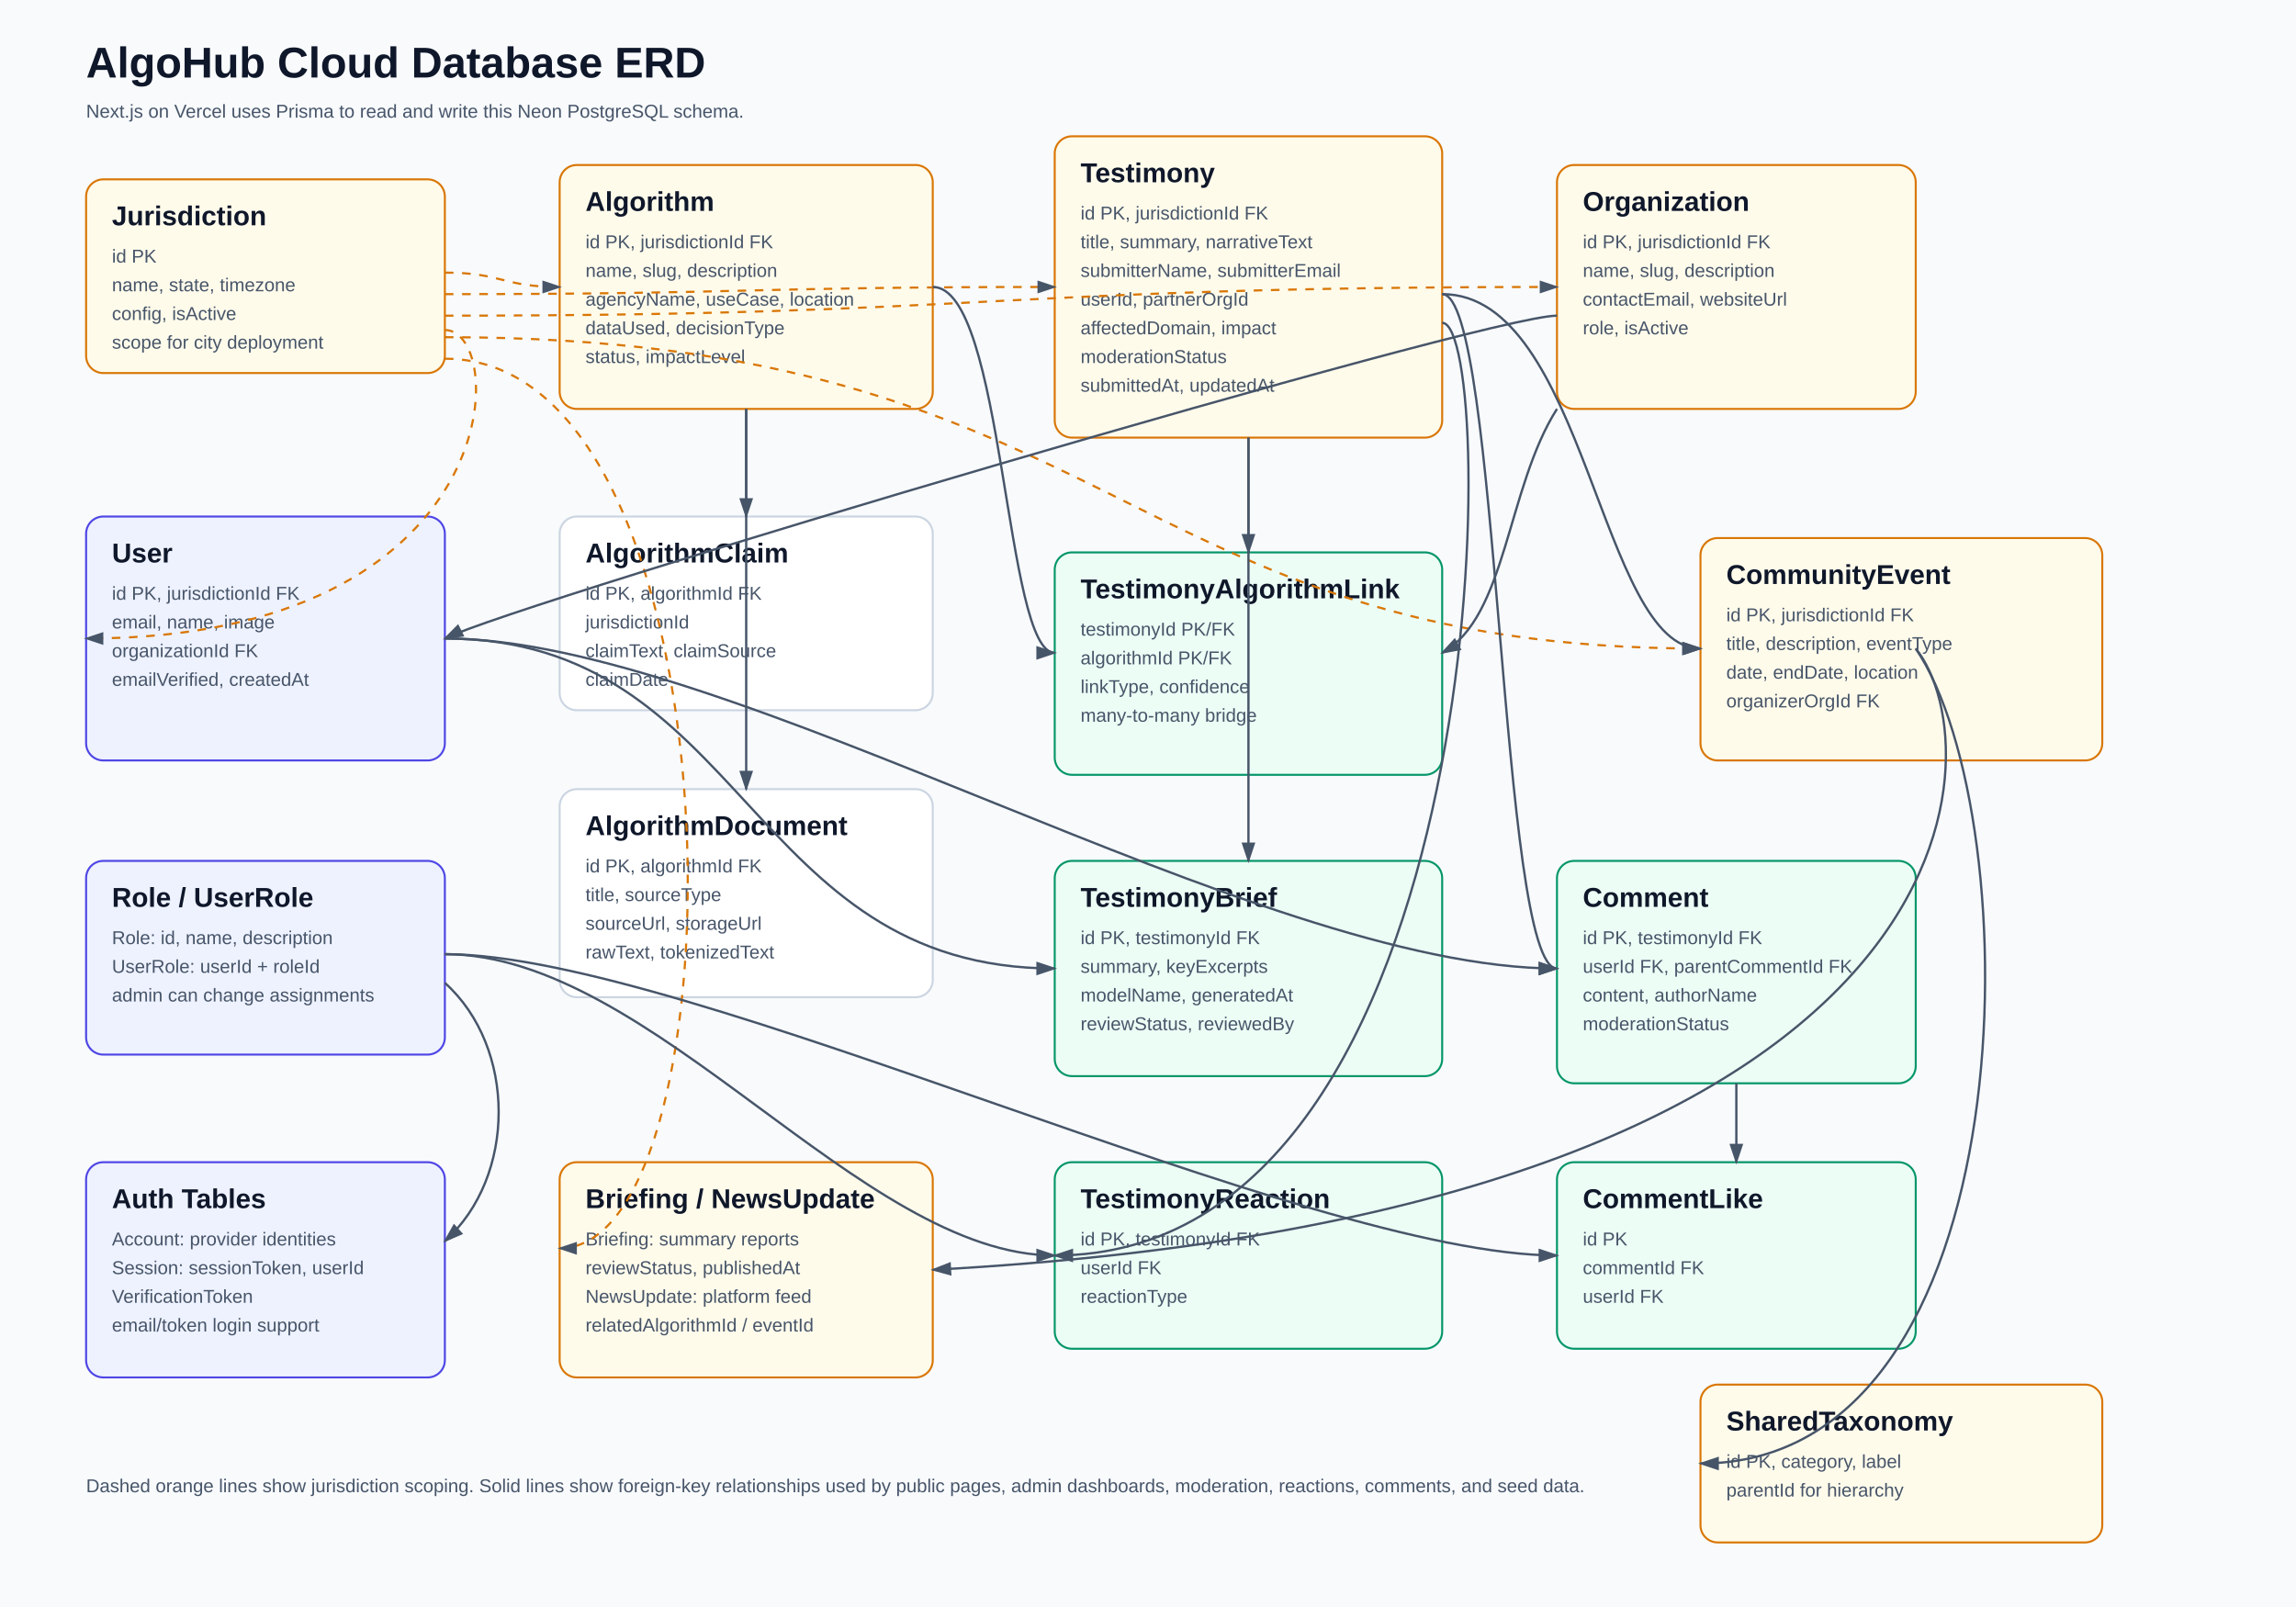
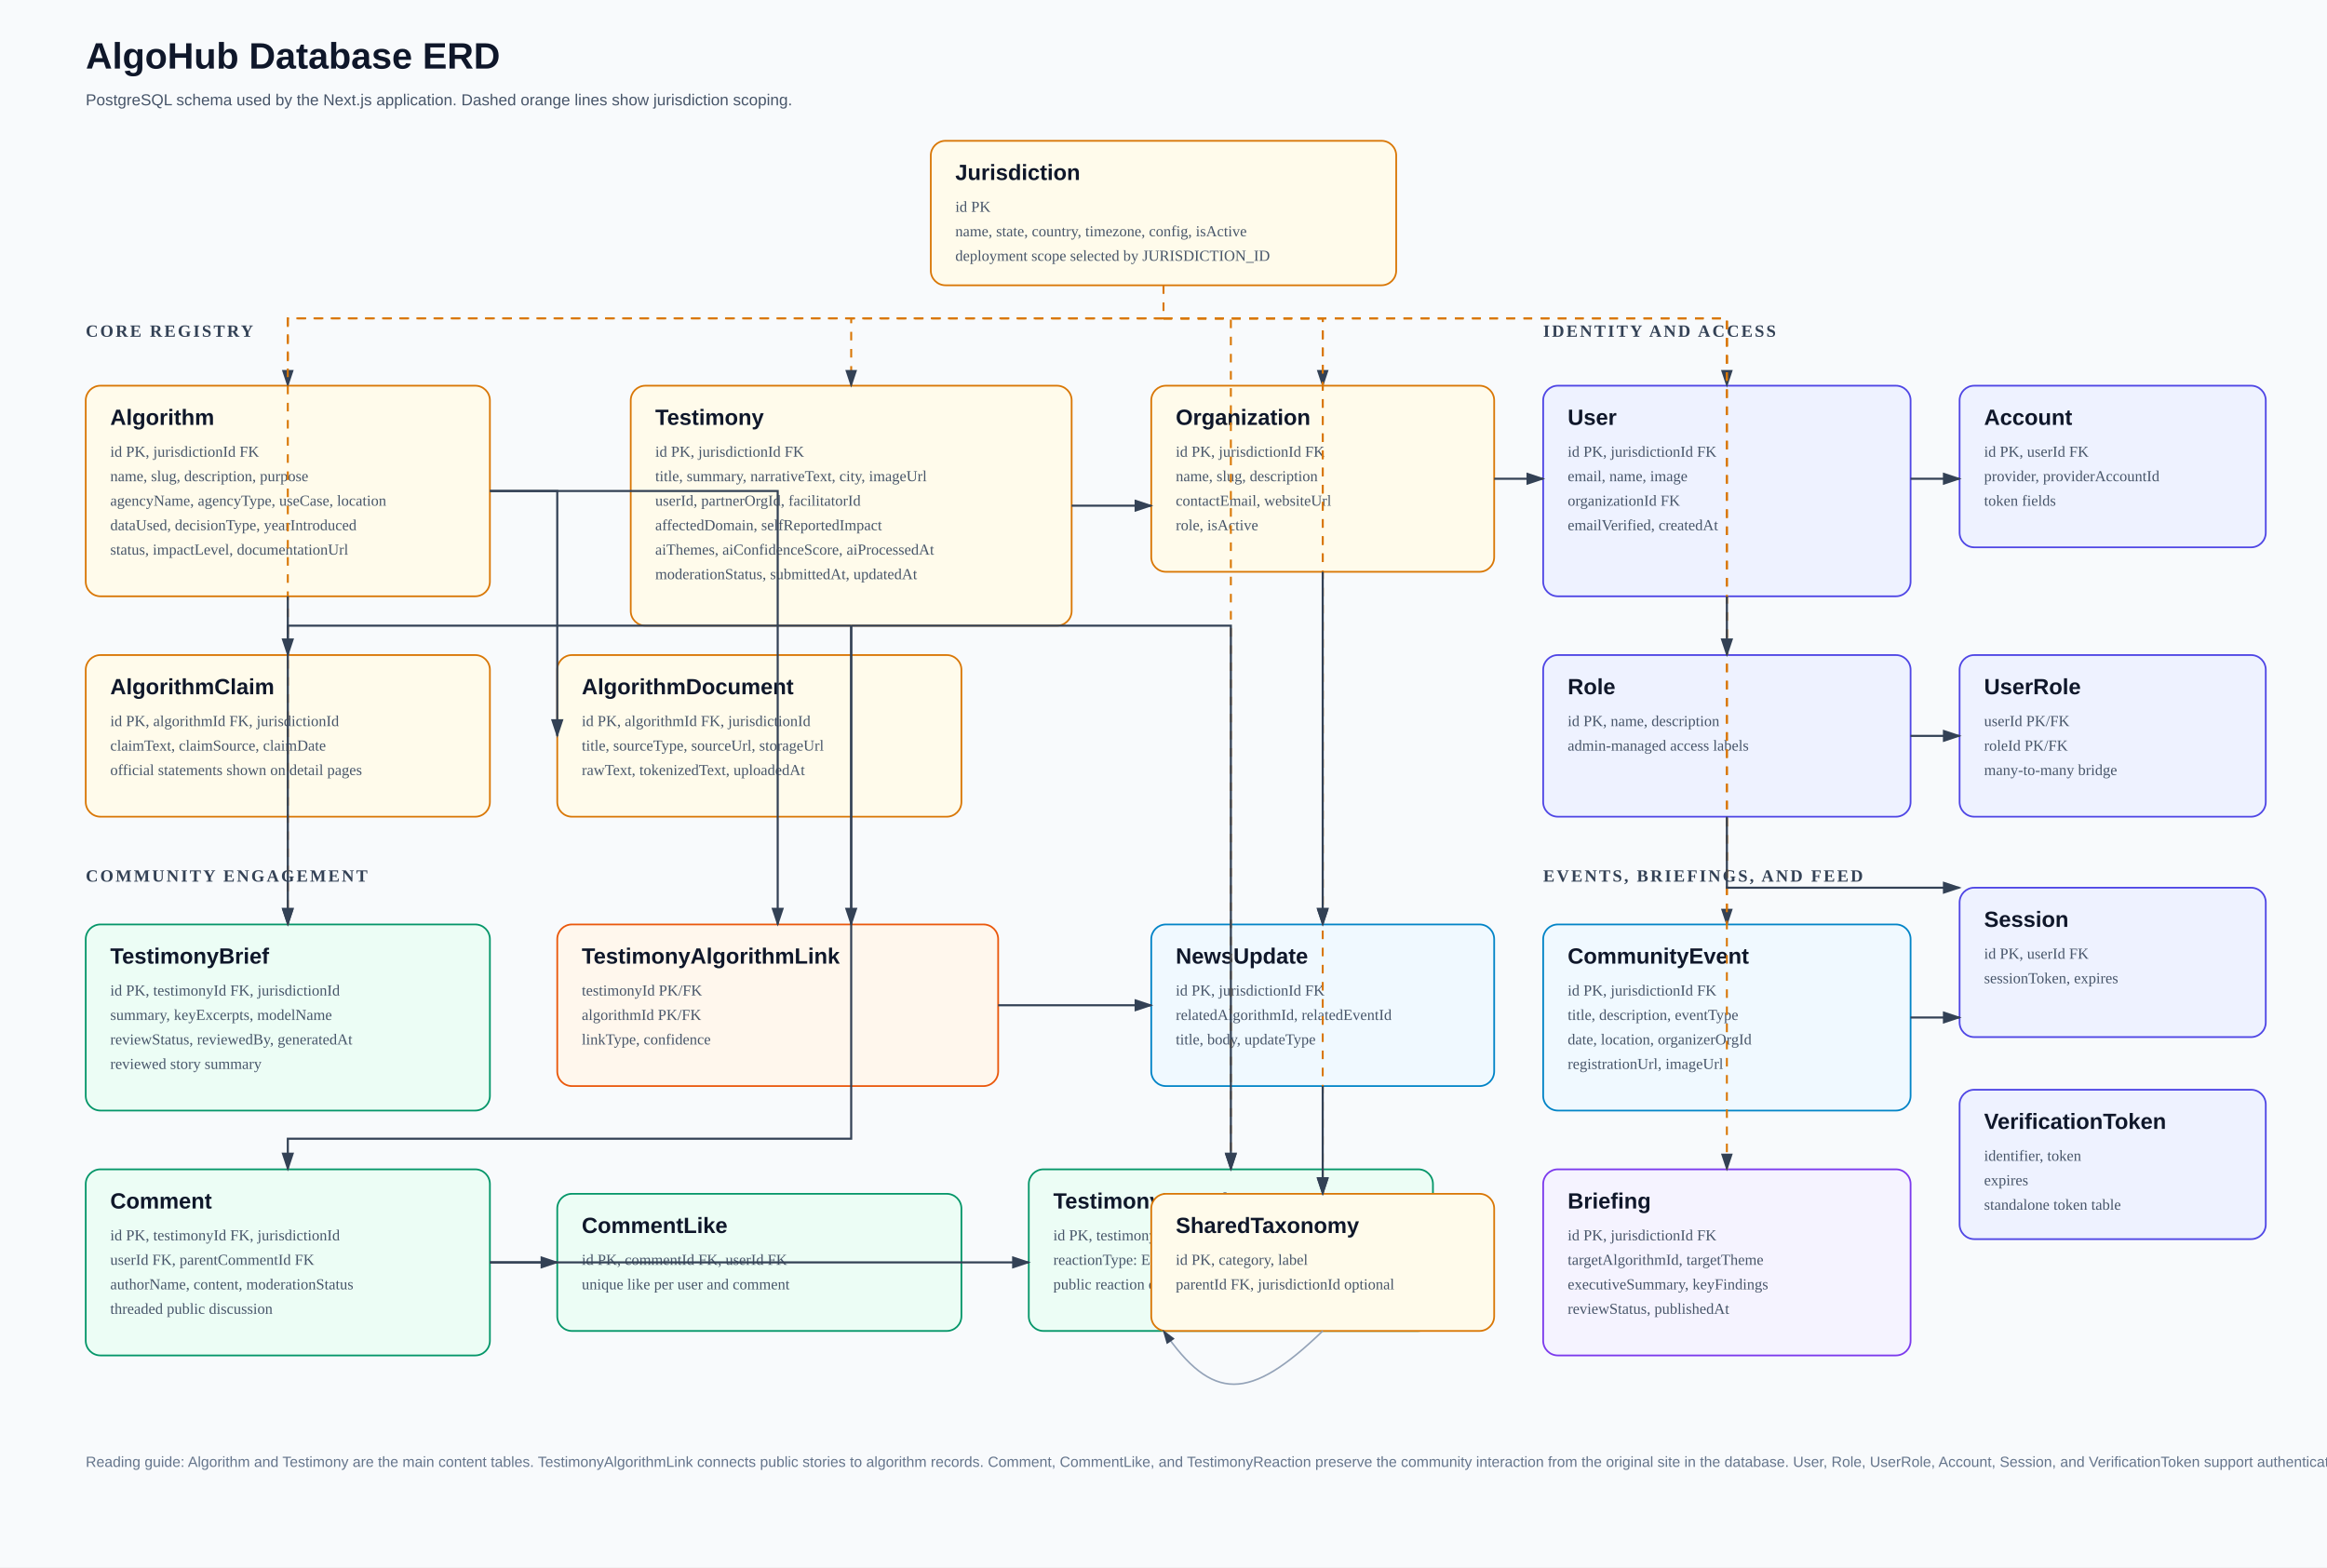
- <svg xmlns="http://www.w3.org/2000/svg" width="1600" height="1120" viewBox="0 0 1600 1120" role="img" aria-labelledby="title desc">
+ <svg xmlns="http://www.w3.org/2000/svg" width="1900" height="1280" viewBox="0 0 1900 1280" role="img" aria-labelledby="title desc">
  <defs>
    <marker id="arrow" markerWidth="10" markerHeight="10" refX="8" refY="3" orient="auto" markerUnits="strokeWidth">
-       <path d="M0,0 L0,6 L9,3 z" fill="#475569" />
+       <path d="M0,0 L0,6 L9,3 z" fill="#334155" />
    </marker>
    <style>
-       .bg { fill: #f8fafc; }
-       .group { fill: #ffffff; stroke: #cbd5e1; stroke-width: 1.4; rx: 12; }
+       .page { fill: #f8fafc; }
+       .label { fill: #0f172a; font-family: Arial, Helvetica, sans-serif; }
+       .small { fill: #475569; font-family: Arial, Helvetica, sans-serif; font-size: 13px; }
+       .box { fill: #fff; stroke: #cbd5e1; stroke-width: 1.4; rx: 12; }
      .core { fill: #fffbeb; stroke: #d97706; }
+       .join { fill: #fff7ed; stroke: #ea580c; }
      .engage { fill: #ecfdf5; stroke: #059669; }
      .auth { fill: #eef2ff; stroke: #4f46e5; }
-       .text { fill: #0f172a; font-family: Arial, Helvetica, sans-serif; }
-       .title { font-weight: 700; font-size: 19px; }
-       .field { font-size: 13px; fill: #475569; }
-       .line { stroke: #475569; stroke-width: 1.6; fill: none; marker-end: url(#arrow); }
-       .scope { stroke: #d97706; stroke-width: 1.5; fill: none; marker-end: url(#arrow); stroke-dasharray: 6 6; }
+       .report { fill: #f5f3ff; stroke: #7c3aed; }
+       .feed { fill: #f0f9ff; stroke: #0284c7; }
+       .title { font-size: 18px; font-weight: 700; }
+       .field { fill: #475569; font-size: 12.5px; }
+       .section { fill: #334155; font-size: 14px; font-weight: 700; letter-spacing: .12em; }
+       .line { stroke: #334155; stroke-width: 1.7; fill: none; marker-end: url(#arrow); }
+       .scope { stroke: #d97706; stroke-width: 1.6; fill: none; stroke-dasharray: 7 7; marker-end: url(#arrow); }
+       .soft { stroke: #94a3b8; stroke-width: 1.3; fill: none; marker-end: url(#arrow); }
+       .note { fill: #64748b; font-size: 12px; font-family: Arial, Helvetica, sans-serif; }
    </style>
  </defs>
-   <rect class="bg" width="1600" height="1120" />
-   <text x="60" y="54" class="text" font-size="30" font-weight="800">AlgoHub Cloud Database ERD</text>
-   <text x="60" y="82" class="text field">Next.js on Vercel uses Prisma to read and write this Neon PostgreSQL schema.</text>
-   <g transform="translate(60 125)">
-     <rect class="group core" width="250" height="135" />
-     <text x="18" y="32" class="text title">Jurisdiction</text>
-     <text x="18" y="58" class="text field">id PK</text>
-     <text x="18" y="78" class="text field">name, state, timezone</text>
-     <text x="18" y="98" class="text field">config, isActive</text>
-     <text x="18" y="118" class="text field">scope for city deployment</text>
-   </g>
-   <g transform="translate(390 115)">
-     <rect class="group core" width="260" height="170" />
-     <text x="18" y="32" class="text title">Algorithm</text>
-     <text x="18" y="58" class="text field">id PK, jurisdictionId FK</text>
-     <text x="18" y="78" class="text field">name, slug, description</text>
-     <text x="18" y="98" class="text field">agencyName, useCase, location</text>
-     <text x="18" y="118" class="text field">dataUsed, decisionType</text>
-     <text x="18" y="138" class="text field">status, impactLevel</text>
-   </g>
-   <g transform="translate(735 95)">
-     <rect class="group core" width="270" height="210" />
-     <text x="18" y="32" class="text title">Testimony</text>
-     <text x="18" y="58" class="text field">id PK, jurisdictionId FK</text>
-     <text x="18" y="78" class="text field">title, summary, narrativeText</text>
-     <text x="18" y="98" class="text field">submitterName, submitterEmail</text>
-     <text x="18" y="118" class="text field">userId, partnerOrgId</text>
-     <text x="18" y="138" class="text field">affectedDomain, impact</text>
-     <text x="18" y="158" class="text field">moderationStatus</text>
-     <text x="18" y="178" class="text field">submittedAt, updatedAt</text>
-   </g>
-   <g transform="translate(1085 115)">
-     <rect class="group core" width="250" height="170" />
-     <text x="18" y="32" class="text title">Organization</text>
-     <text x="18" y="58" class="text field">id PK, jurisdictionId FK</text>
-     <text x="18" y="78" class="text field">name, slug, description</text>
-     <text x="18" y="98" class="text field">contactEmail, websiteUrl</text>
-     <text x="18" y="118" class="text field">role, isActive</text>
-   </g>
-   <g transform="translate(1185 375)">
-     <rect class="group core" width="280" height="155" />
-     <text x="18" y="32" class="text title">CommunityEvent</text>
-     <text x="18" y="58" class="text field">id PK, jurisdictionId FK</text>
-     <text x="18" y="78" class="text field">title, description, eventType</text>
-     <text x="18" y="98" class="text field">date, endDate, location</text>
-     <text x="18" y="118" class="text field">organizerOrgId FK</text>
-   </g>
-   <g transform="translate(390 360)">
-     <rect class="group" width="260" height="135" />
-     <text x="18" y="32" class="text title">AlgorithmClaim</text>
-     <text x="18" y="58" class="text field">id PK, algorithmId FK</text>
-     <text x="18" y="78" class="text field">jurisdictionId</text>
-     <text x="18" y="98" class="text field">claimText, claimSource</text>
-     <text x="18" y="118" class="text field">claimDate</text>
-   </g>
-   <g transform="translate(390 550)">
-     <rect class="group" width="260" height="145" />
-     <text x="18" y="32" class="text title">AlgorithmDocument</text>
-     <text x="18" y="58" class="text field">id PK, algorithmId FK</text>
-     <text x="18" y="78" class="text field">title, sourceType</text>
-     <text x="18" y="98" class="text field">sourceUrl, storageUrl</text>
-     <text x="18" y="118" class="text field">rawText, tokenizedText</text>
-   </g>
-   <g transform="translate(735 385)">
-     <rect class="group engage" width="270" height="155" />
-     <text x="18" y="32" class="text title">TestimonyAlgorithmLink</text>
-     <text x="18" y="58" class="text field">testimonyId PK/FK</text>
-     <text x="18" y="78" class="text field">algorithmId PK/FK</text>
-     <text x="18" y="98" class="text field">linkType, confidence</text>
-     <text x="18" y="118" class="text field">many-to-many bridge</text>
-   </g>
-   <g transform="translate(735 600)">
-     <rect class="group engage" width="270" height="150" />
-     <text x="18" y="32" class="text title">TestimonyBrief</text>
-     <text x="18" y="58" class="text field">id PK, testimonyId FK</text>
-     <text x="18" y="78" class="text field">summary, keyExcerpts</text>
-     <text x="18" y="98" class="text field">modelName, generatedAt</text>
-     <text x="18" y="118" class="text field">reviewStatus, reviewedBy</text>
-   </g>
-   <g transform="translate(1085 600)">
-     <rect class="group engage" width="250" height="155" />
-     <text x="18" y="32" class="text title">Comment</text>
-     <text x="18" y="58" class="text field">id PK, testimonyId FK</text>
-     <text x="18" y="78" class="text field">userId FK, parentCommentId FK</text>
-     <text x="18" y="98" class="text field">content, authorName</text>
-     <text x="18" y="118" class="text field">moderationStatus</text>
-   </g>
-   <g transform="translate(1085 810)">
-     <rect class="group engage" width="250" height="130" />
-     <text x="18" y="32" class="text title">CommentLike</text>
-     <text x="18" y="58" class="text field">id PK</text>
-     <text x="18" y="78" class="text field">commentId FK</text>
-     <text x="18" y="98" class="text field">userId FK</text>
-   </g>
-   <g transform="translate(735 810)">
-     <rect class="group engage" width="270" height="130" />
-     <text x="18" y="32" class="text title">TestimonyReaction</text>
-     <text x="18" y="58" class="text field">id PK, testimonyId FK</text>
-     <text x="18" y="78" class="text field">userId FK</text>
-     <text x="18" y="98" class="text field">reactionType</text>
-   </g>
-   <g transform="translate(60 360)">
-     <rect class="group auth" width="250" height="170" />
-     <text x="18" y="32" class="text title">User</text>
-     <text x="18" y="58" class="text field">id PK, jurisdictionId FK</text>
-     <text x="18" y="78" class="text field">email, name, image</text>
-     <text x="18" y="98" class="text field">organizationId FK</text>
-     <text x="18" y="118" class="text field">emailVerified, createdAt</text>
-   </g>
-   <g transform="translate(60 600)">
-     <rect class="group auth" width="250" height="135" />
-     <text x="18" y="32" class="text title">Role / UserRole</text>
-     <text x="18" y="58" class="text field">Role: id, name, description</text>
-     <text x="18" y="78" class="text field">UserRole: userId + roleId</text>
-     <text x="18" y="98" class="text field">admin can change assignments</text>
-   </g>
-   <g transform="translate(60 810)">
-     <rect class="group auth" width="250" height="150" />
-     <text x="18" y="32" class="text title">Auth Tables</text>
-     <text x="18" y="58" class="text field">Account: provider identities</text>
-     <text x="18" y="78" class="text field">Session: sessionToken, userId</text>
-     <text x="18" y="98" class="text field">VerificationToken</text>
-     <text x="18" y="118" class="text field">email/token login support</text>
-   </g>
-   <g transform="translate(390 810)">
-     <rect class="group core" width="260" height="150" />
-     <text x="18" y="32" class="text title">Briefing / NewsUpdate</text>
-     <text x="18" y="58" class="text field">Briefing: summary reports</text>
-     <text x="18" y="78" class="text field">reviewStatus, publishedAt</text>
-     <text x="18" y="98" class="text field">NewsUpdate: platform feed</text>
-     <text x="18" y="118" class="text field">relatedAlgorithmId / eventId</text>
-   </g>
-   <g transform="translate(1185 965)">
-     <rect class="group core" width="280" height="110" />
-     <text x="18" y="32" class="text title">SharedTaxonomy</text>
-     <text x="18" y="58" class="text field">id PK, category, label</text>
-     <text x="18" y="78" class="text field">parentId for hierarchy</text>
-   </g>
-   <path class="scope" d="M310 190 C350 190 350 200 390 200" />
-   <path class="scope" d="M310 205 C520 205 520 200 735 200" />
-   <path class="scope" d="M310 220 C690 220 690 200 1085 200" />
-   <path class="scope" d="M310 235 C780 235 780 452 1185 452" />
-   <path class="scope" d="M310 250 C520 250 520 870 390 870" />
-   <path class="scope" d="M310 230 C355 230 355 445 60 445" />
-   <path class="line" d="M520 285 L520 360" />
-   <path class="line" d="M520 285 C520 365 520 470 520 550" />
-   <path class="line" d="M650 200 C700 200 700 455 735 455" />
-   <path class="line" d="M870 305 L870 385" />
-   <path class="line" d="M870 305 C870 430 870 520 870 600" />
-   <path class="line" d="M1005 205 C1045 205 1045 675 1085 675" />
-   <path class="line" d="M1005 225 C1045 225 1045 875 735 875" />
-   <path class="line" d="M1085 285 C1050 340 1050 430 1005 455" />
-   <path class="line" d="M1085 220 C1035 220 360 420 310 445" />
-   <path class="line" d="M310 445 C520 445 520 675 735 675" />
-   <path class="line" d="M310 445 C510 445 875 675 1085 675" />
-   <path class="line" d="M1210 755 L1210 810" />
-   <path class="line" d="M310 665 C480 665 910 875 1085 875" />
-   <path class="line" d="M310 665 C455 665 600 875 735 875" />
-   <path class="line" d="M310 685 C360 730 360 820 310 865" />
-   <path class="line" d="M1005 205 C1105 205 1115 452 1185 452" />
-   <path class="line" d="M1335 452 C1390 520 1390 845 650 885" />
-   <path class="line" d="M1335 452 C1415 570 1415 1020 1185 1020" />
-   <text x="60" y="1040" class="text field">Dashed orange lines show jurisdiction scoping. Solid lines show foreign-key relationships used by public pages, admin dashboards, moderation, reactions, comments, and seed data.</text>
+   <rect class="page" width="1900" height="1280" />
+   <text x="70" y="56" class="label" font-size="30" font-weight="800">AlgoHub Database ERD</text>
+   <text x="70" y="86" class="small">PostgreSQL schema used by the Next.js application. Dashed orange lines show jurisdiction scoping.</text>
+   <g transform="translate(760 115)">
+     <rect class="box core" width="380" height="118" />
+     <text x="20" y="32" class="label title">Jurisdiction</text>
+     <text x="20" y="58" class="field">id PK</text>
+     <text x="20" y="78" class="field">name, state, country, timezone, config, isActive</text>
+     <text x="20" y="98" class="field">deployment scope selected by JURISDICTION_ID</text>
+   </g>
+   <text x="70" y="275" class="section">CORE REGISTRY</text>
+   <text x="1260" y="275" class="section">IDENTITY AND ACCESS</text>
+   <text x="70" y="720" class="section">COMMUNITY ENGAGEMENT</text>
+   <text x="1260" y="720" class="section">EVENTS, BRIEFINGS, AND FEED</text>
+   <g transform="translate(70 315)">
+     <rect class="box core" width="330" height="172" />
+     <text x="20" y="32" class="label title">Algorithm</text>
+     <text x="20" y="58" class="field">id PK, jurisdictionId FK</text>
+     <text x="20" y="78" class="field">name, slug, description, purpose</text>
+     <text x="20" y="98" class="field">agencyName, agencyType, useCase, location</text>
+     <text x="20" y="118" class="field">dataUsed, decisionType, yearIntroduced</text>
+     <text x="20" y="138" class="field">status, impactLevel, documentationUrl</text>
+   </g>
+   <g transform="translate(70 535)">
+     <rect class="box core" width="330" height="132" />
+     <text x="20" y="32" class="label title">AlgorithmClaim</text>
+     <text x="20" y="58" class="field">id PK, algorithmId FK, jurisdictionId</text>
+     <text x="20" y="78" class="field">claimText, claimSource, claimDate</text>
+     <text x="20" y="98" class="field">official statements shown on detail pages</text>
+   </g>
+   <g transform="translate(455 535)">
+     <rect class="box core" width="330" height="132" />
+     <text x="20" y="32" class="label title">AlgorithmDocument</text>
+     <text x="20" y="58" class="field">id PK, algorithmId FK, jurisdictionId</text>
+     <text x="20" y="78" class="field">title, sourceType, sourceUrl, storageUrl</text>
+     <text x="20" y="98" class="field">rawText, tokenizedText, uploadedAt</text>
+   </g>
+   <g transform="translate(515 315)">
+     <rect class="box core" width="360" height="196" />
+     <text x="20" y="32" class="label title">Testimony</text>
+     <text x="20" y="58" class="field">id PK, jurisdictionId FK</text>
+     <text x="20" y="78" class="field">title, summary, narrativeText, city, imageUrl</text>
+     <text x="20" y="98" class="field">userId, partnerOrgId, facilitatorId</text>
+     <text x="20" y="118" class="field">affectedDomain, selfReportedImpact</text>
+     <text x="20" y="138" class="field">aiThemes, aiConfidenceScore, aiProcessedAt</text>
+     <text x="20" y="158" class="field">moderationStatus, submittedAt, updatedAt</text>
+   </g>
+   <g transform="translate(455 755)">
+     <rect class="box join" width="360" height="132" />
+     <text x="20" y="32" class="label title">TestimonyAlgorithmLink</text>
+     <text x="20" y="58" class="field">testimonyId PK/FK</text>
+     <text x="20" y="78" class="field">algorithmId PK/FK</text>
+     <text x="20" y="98" class="field">linkType, confidence</text>
+   </g>
+   <g transform="translate(70 755)">
+     <rect class="box engage" width="330" height="152" />
+     <text x="20" y="32" class="label title">TestimonyBrief</text>
+     <text x="20" y="58" class="field">id PK, testimonyId FK, jurisdictionId</text>
+     <text x="20" y="78" class="field">summary, keyExcerpts, modelName</text>
+     <text x="20" y="98" class="field">reviewStatus, reviewedBy, generatedAt</text>
+     <text x="20" y="118" class="field">reviewed story summary</text>
+   </g>
+   <g transform="translate(70 955)">
+     <rect class="box engage" width="330" height="152" />
+     <text x="20" y="32" class="label title">Comment</text>
+     <text x="20" y="58" class="field">id PK, testimonyId FK, jurisdictionId</text>
+     <text x="20" y="78" class="field">userId FK, parentCommentId FK</text>
+     <text x="20" y="98" class="field">authorName, content, moderationStatus</text>
+     <text x="20" y="118" class="field">threaded public discussion</text>
+   </g>
+   <g transform="translate(455 975)">
+     <rect class="box engage" width="330" height="112" />
+     <text x="20" y="32" class="label title">CommentLike</text>
+     <text x="20" y="58" class="field">id PK, commentId FK, userId FK</text>
+     <text x="20" y="78" class="field">unique like per user and comment</text>
+   </g>
+   <g transform="translate(840 955)">
+     <rect class="box engage" width="330" height="132" />
+     <text x="20" y="32" class="label title">TestimonyReaction</text>
+     <text x="20" y="58" class="field">id PK, testimonyId FK, userId FK</text>
+     <text x="20" y="78" class="field">reactionType: EYE_OPENING or SUPPORT</text>
+     <text x="20" y="98" class="field">public reaction counts</text>
+   </g>
+   <g transform="translate(1260 315)">
+     <rect class="box auth" width="300" height="172" />
+     <text x="20" y="32" class="label title">User</text>
+     <text x="20" y="58" class="field">id PK, jurisdictionId FK</text>
+     <text x="20" y="78" class="field">email, name, image</text>
+     <text x="20" y="98" class="field">organizationId FK</text>
+     <text x="20" y="118" class="field">emailVerified, createdAt</text>
+   </g>
+   <g transform="translate(1260 535)">
+     <rect class="box auth" width="300" height="132" />
+     <text x="20" y="32" class="label title">Role</text>
+     <text x="20" y="58" class="field">id PK, name, description</text>
+     <text x="20" y="78" class="field">admin-managed access labels</text>
+   </g>
+   <g transform="translate(1600 535)">
+     <rect class="box auth" width="250" height="132" />
+     <text x="20" y="32" class="label title">UserRole</text>
+     <text x="20" y="58" class="field">userId PK/FK</text>
+     <text x="20" y="78" class="field">roleId PK/FK</text>
+     <text x="20" y="98" class="field">many-to-many bridge</text>
+   </g>
+   <g transform="translate(1600 315)">
+     <rect class="box auth" width="250" height="132" />
+     <text x="20" y="32" class="label title">Account</text>
+     <text x="20" y="58" class="field">id PK, userId FK</text>
+     <text x="20" y="78" class="field">provider, providerAccountId</text>
+     <text x="20" y="98" class="field">token fields</text>
+   </g>
+   <g transform="translate(1600 725)">
+     <rect class="box auth" width="250" height="122" />
+     <text x="20" y="32" class="label title">Session</text>
+     <text x="20" y="58" class="field">id PK, userId FK</text>
+     <text x="20" y="78" class="field">sessionToken, expires</text>
+   </g>
+   <g transform="translate(1600 890)">
+     <rect class="box auth" width="250" height="122" />
+     <text x="20" y="32" class="label title">VerificationToken</text>
+     <text x="20" y="58" class="field">identifier, token</text>
+     <text x="20" y="78" class="field">expires</text>
+     <text x="20" y="98" class="field">standalone token table</text>
+   </g>
+   <g transform="translate(940 315)">
+     <rect class="box core" width="280" height="152" />
+     <text x="20" y="32" class="label title">Organization</text>
+     <text x="20" y="58" class="field">id PK, jurisdictionId FK</text>
+     <text x="20" y="78" class="field">name, slug, description</text>
+     <text x="20" y="98" class="field">contactEmail, websiteUrl</text>
+     <text x="20" y="118" class="field">role, isActive</text>
+   </g>
+   <g transform="translate(1260 755)">
+     <rect class="box feed" width="300" height="152" />
+     <text x="20" y="32" class="label title">CommunityEvent</text>
+     <text x="20" y="58" class="field">id PK, jurisdictionId FK</text>
+     <text x="20" y="78" class="field">title, description, eventType</text>
+     <text x="20" y="98" class="field">date, location, organizerOrgId</text>
+     <text x="20" y="118" class="field">registrationUrl, imageUrl</text>
+   </g>
+   <g transform="translate(1260 955)">
+     <rect class="box report" width="300" height="152" />
+     <text x="20" y="32" class="label title">Briefing</text>
+     <text x="20" y="58" class="field">id PK, jurisdictionId FK</text>
+     <text x="20" y="78" class="field">targetAlgorithmId, targetTheme</text>
+     <text x="20" y="98" class="field">executiveSummary, keyFindings</text>
+     <text x="20" y="118" class="field">reviewStatus, publishedAt</text>
+   </g>
+   <g transform="translate(940 755)">
+     <rect class="box feed" width="280" height="132" />
+     <text x="20" y="32" class="label title">NewsUpdate</text>
+     <text x="20" y="58" class="field">id PK, jurisdictionId FK</text>
+     <text x="20" y="78" class="field">relatedAlgorithmId, relatedEventId</text>
+     <text x="20" y="98" class="field">title, body, updateType</text>
+   </g>
+   <g transform="translate(940 975)">
+     <rect class="box core" width="280" height="112" />
+     <text x="20" y="32" class="label title">SharedTaxonomy</text>
+     <text x="20" y="58" class="field">id PK, category, label</text>
+     <text x="20" y="78" class="field">parentId FK, jurisdictionId optional</text>
+   </g>
+   <path class="scope" d="M950 233 L950 260 L235 260 L235 315" />
+   <path class="scope" d="M950 260 L695 260 L695 315" />
+   <path class="scope" d="M950 260 L1080 260 L1080 315" />
+   <path class="scope" d="M950 260 L1410 260 L1410 315" />
+   <path class="scope" d="M950 260 L1410 260 L1410 755" />
+   <path class="scope" d="M950 260 L1410 260 L1410 955" />
+   <path class="scope" d="M950 260 L1080 260 L1080 755" />
+   <path class="scope" d="M950 260 L1080 260 L1080 975" />
+   <path class="scope" d="M950 260 L235 260 L235 755" />
+   <path class="scope" d="M950 260 L1005 260 L1005 955" />
+   <path class="line" d="M235 487 L235 535" />
+   <path class="line" d="M400 401 L455 401 L455 601" />
+   <path class="line" d="M400 401 L635 401 L635 755" />
+   <path class="line" d="M695 511 L695 755" />
+   <path class="line" d="M695 511 L235 511 L235 755" />
+   <path class="line" d="M695 511 L695 930 L235 930 L235 955" />
+   <path class="line" d="M695 511 L1005 511 L1005 955" />
+   <path class="line" d="M875 413 L940 413" />
+   <path class="line" d="M1080 467 L1080 755" />
+   <path class="line" d="M1220 391 L1260 391" />
+   <path class="line" d="M1410 487 L1410 535" />
+   <path class="line" d="M1560 391 L1600 391" />
+   <path class="line" d="M1560 601 L1600 601" />
+   <path class="line" d="M1410 667 L1410 725 L1600 725" />
+   <path class="line" d="M400 1031 L455 1031" />
+   <path class="line" d="M400 1031 L840 1031" />
+   <path class="line" d="M815 821 L940 821" />
+   <path class="line" d="M1560 831 L1600 831" />
+   <path class="line" d="M1080 887 L1080 975" />
+   <path class="soft" d="M1080 1087 C1020 1145 990 1145 950 1087" />
+   <text x="70" y="1198" class="note">Reading guide: Algorithm and Testimony are the main content tables. TestimonyAlgorithmLink connects public stories to algorithm records. Comment, CommentLike, and TestimonyReaction preserve the community interaction from the original site in the database. User, Role, UserRole, Account, Session, and VerificationToken support authentication and admin access. CommunityEvent, Briefing, NewsUpdate, and SharedTaxonomy support events, reporting, updates, and shared filters.</text>
</svg>
